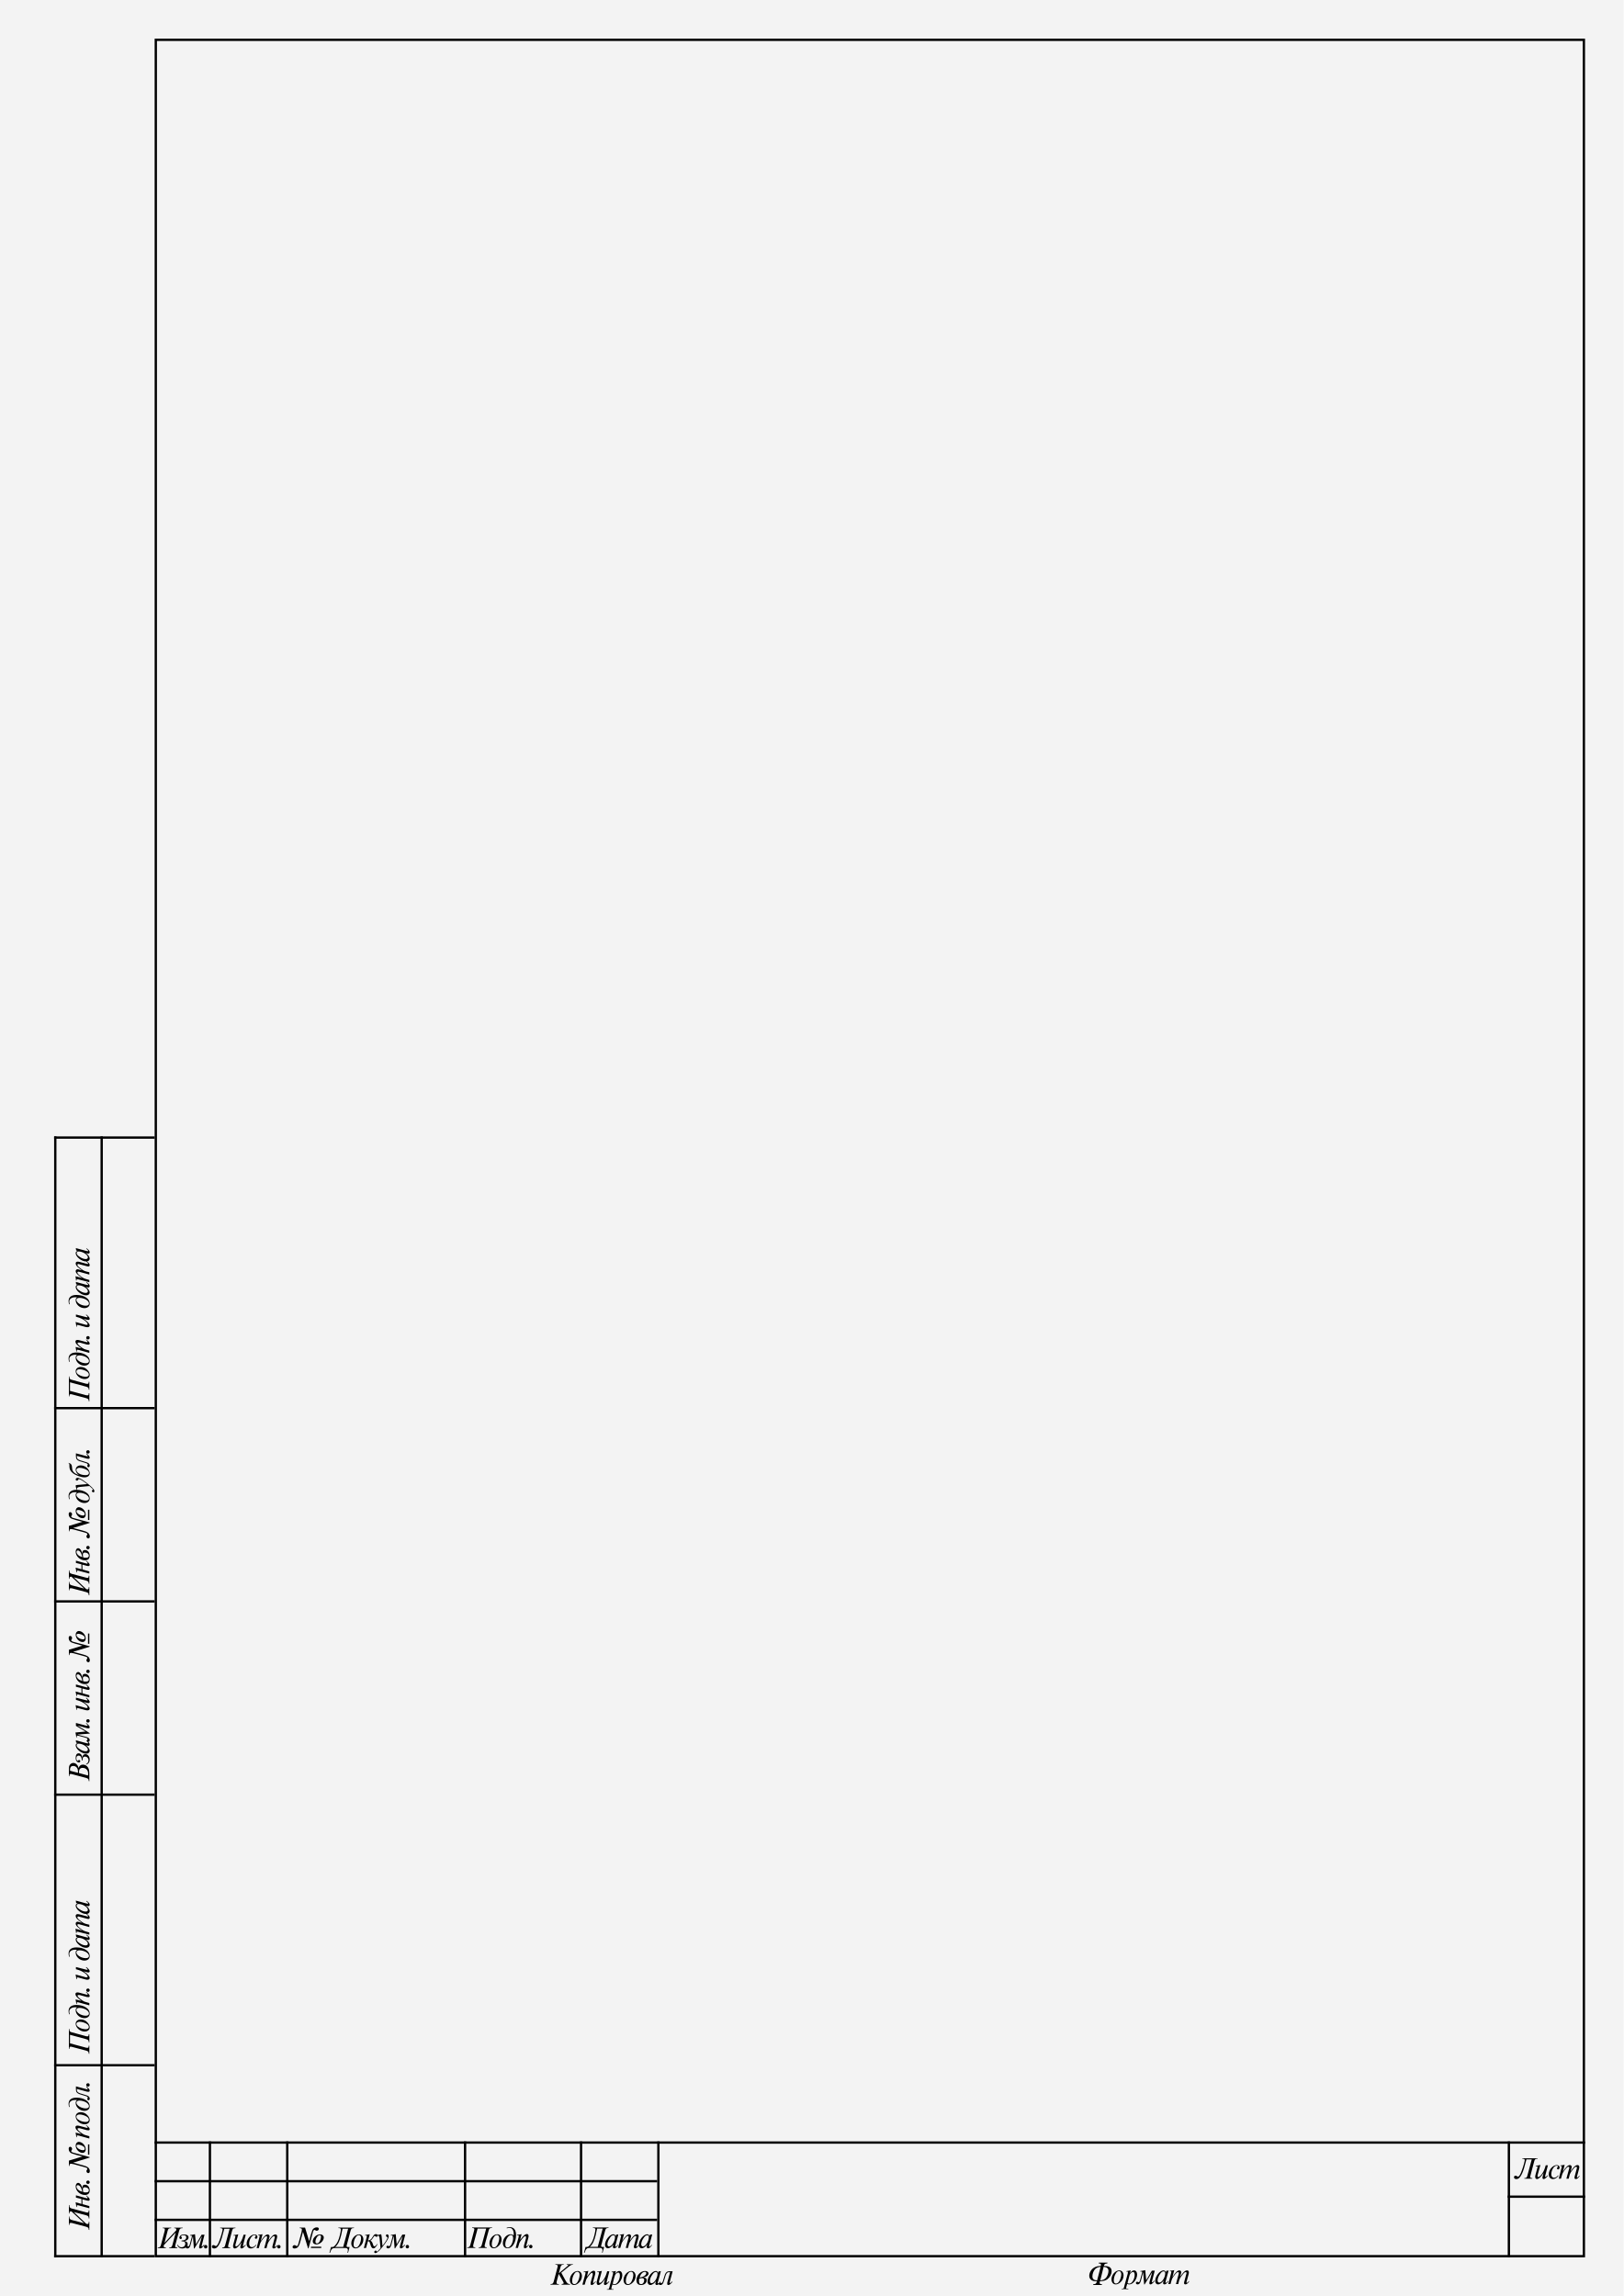
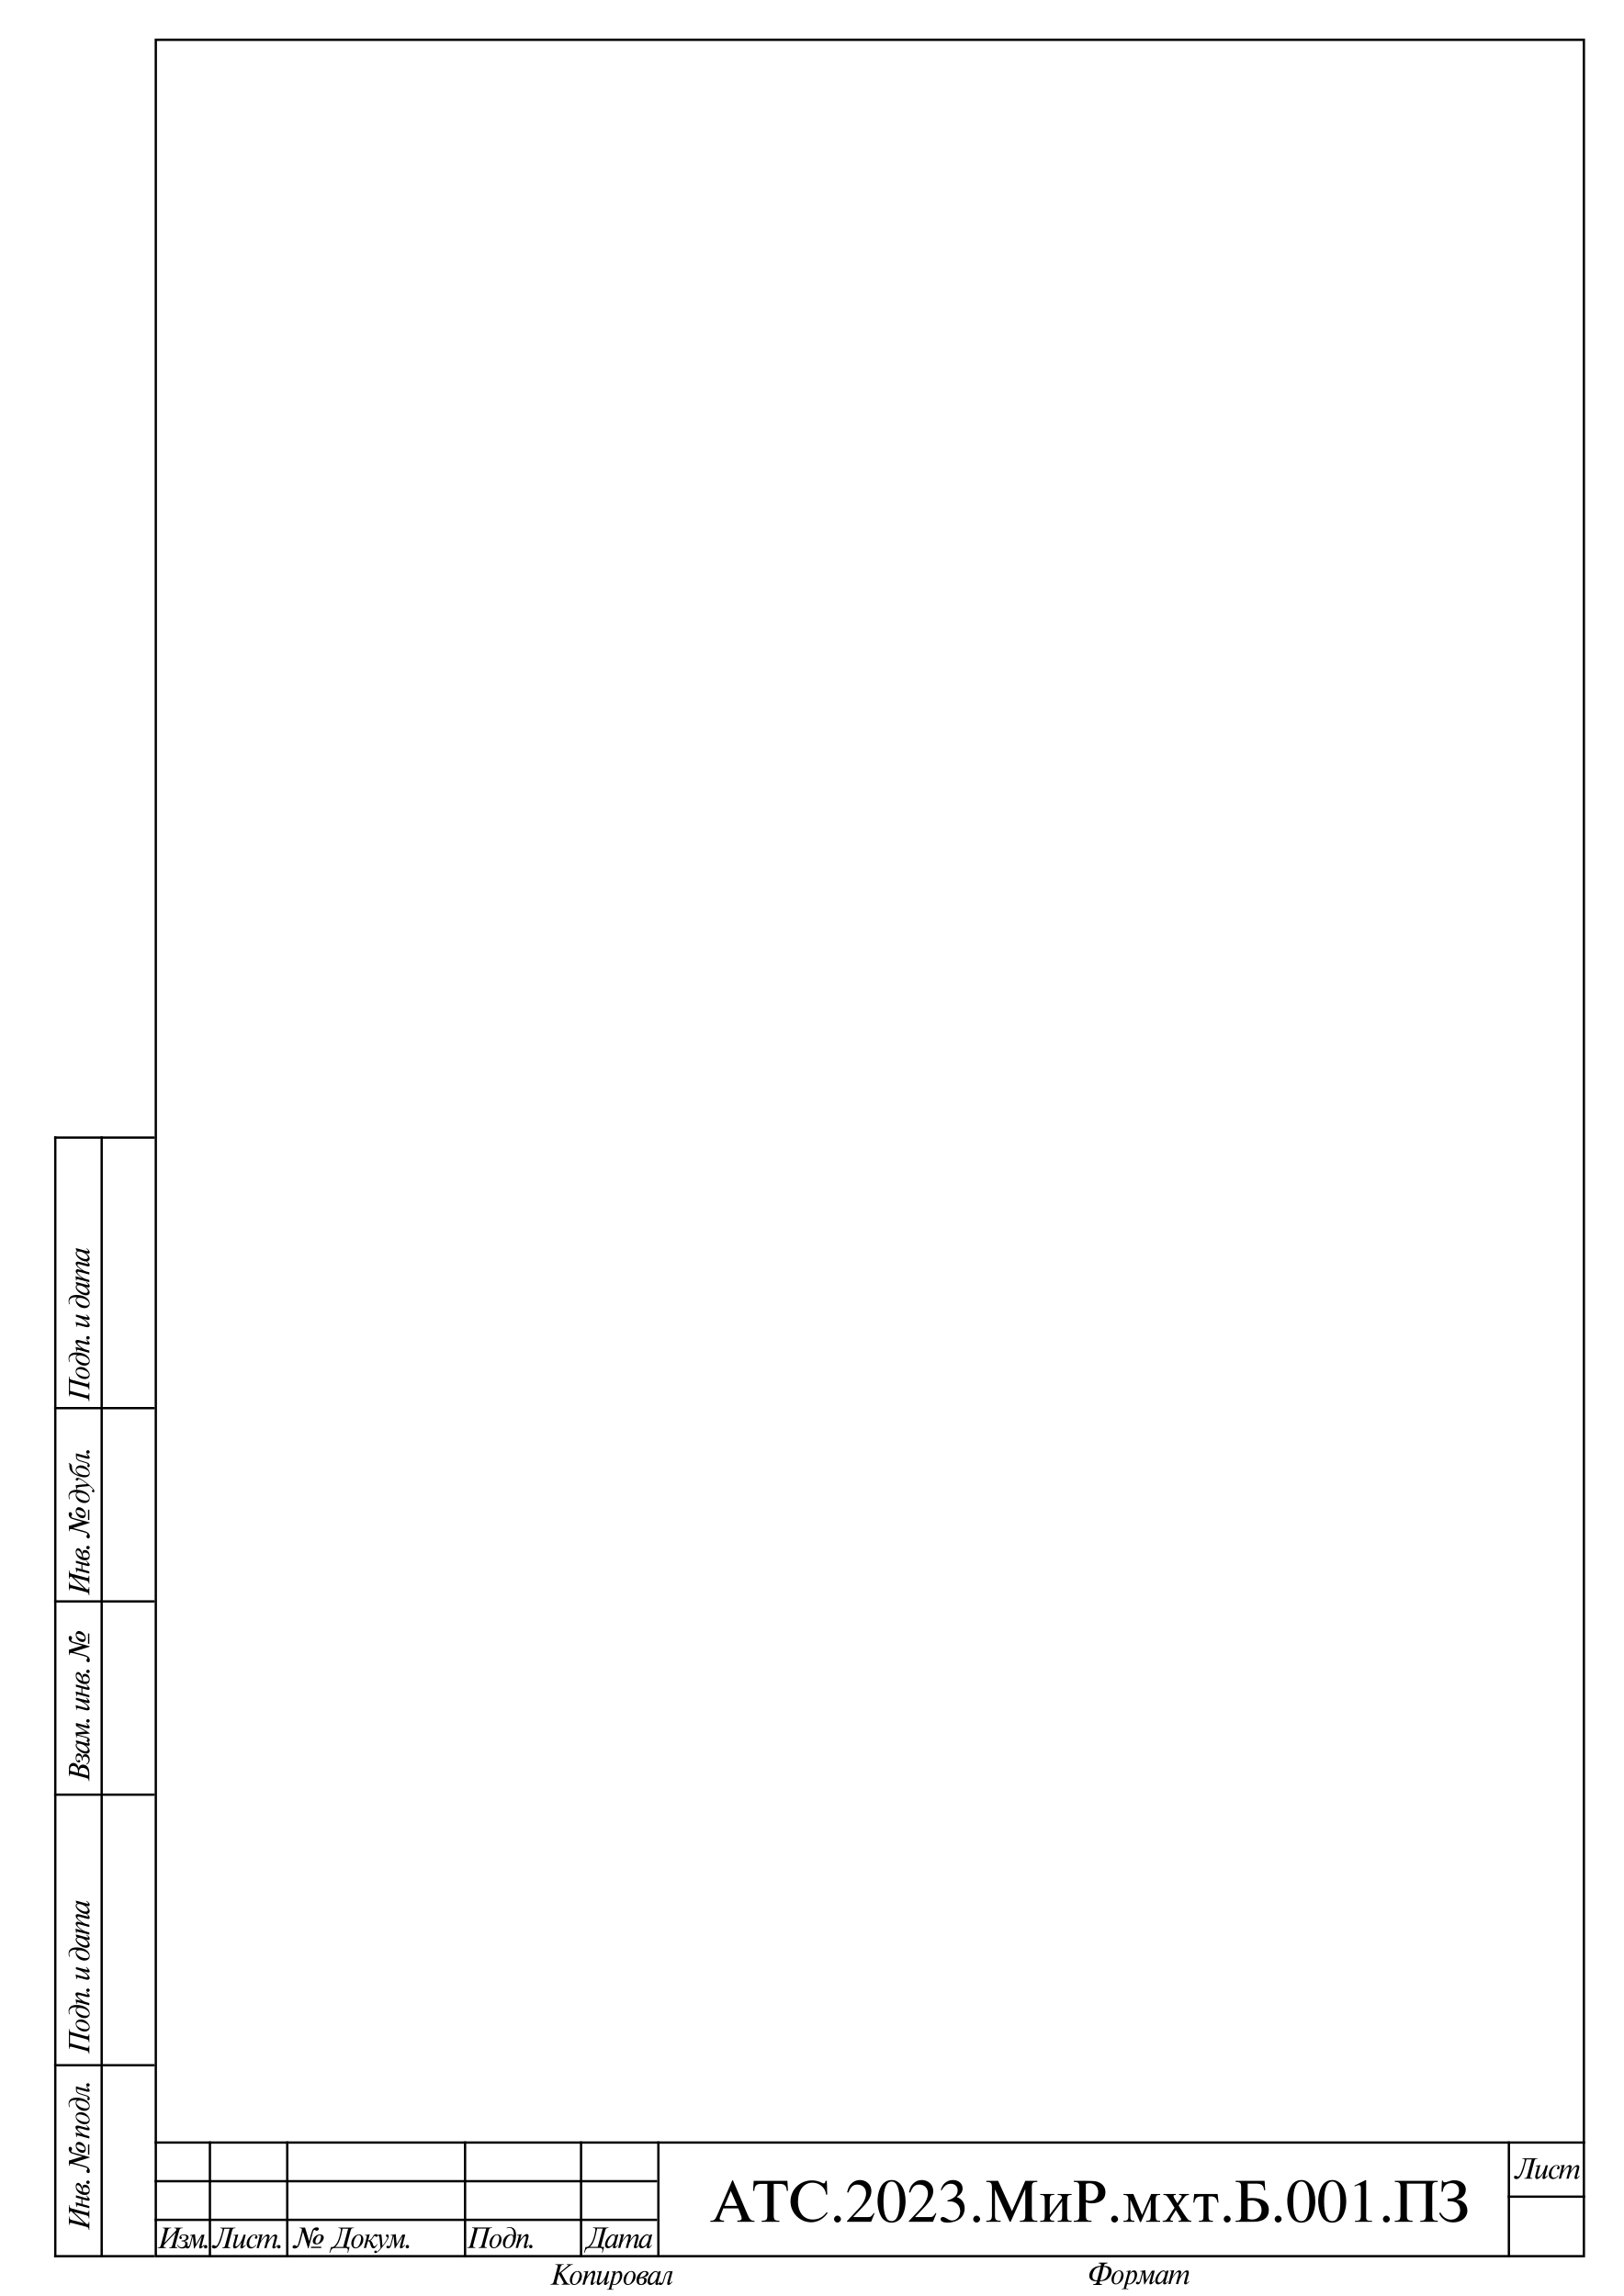
<svg xmlns="http://www.w3.org/2000/svg" width="210mm" height="297mm" viewBox="0 0 210 297" version="1.1" id="svg5">
  <defs id="defs2" />
  <g id="layer2">
-     <rect style="fill:#f3f3f3;fill-opacity:1;stroke:none;stroke-width:0.3" id="rect28987" width="210" height="297" x="0" y="0" />
+     <rect style="fill:none;fill-opacity:1;stroke:none;stroke-width:0.3" id="rect28987" width="210" height="297" x="0" y="0" />
  </g>
  <g id="layer4">
    <path style="fill:none;fill-opacity:1;stroke:#000000;stroke-width:0.3;stroke-opacity:1" d="M 7.15,292 V 147" id="path29659" />
    <path style="fill:none;fill-opacity:1;stroke:#000000;stroke-width:0.3;stroke-opacity:1" d="M 13.15,292 V 147" id="path34776" />
    <path style="fill:none;fill-opacity:1;stroke:#000000;stroke-width:0.3;stroke-opacity:1" d="M 7,147.15 H 20" id="path34812" />
    <path style="fill:none;fill-opacity:1;stroke:#000000;stroke-width:0.3;stroke-opacity:1" d="M 6.999,291.851 H 19.999" id="path34884" />
    <path style="fill:none;fill-opacity:1;stroke:#000000;stroke-width:0.3;stroke-opacity:1" d="M 7,182.15 H 20" id="path34922" />
    <path style="fill:none;fill-opacity:1;stroke:#000000;stroke-width:0.3;stroke-opacity:1" d="M 7,207.15 H 20" id="path34924" />
    <path style="fill:none;fill-opacity:1;stroke:#000000;stroke-width:0.3;stroke-opacity:1" d="M 7,267.15 H 20" id="path34926" />
    <path style="fill:none;fill-opacity:1;stroke:#000000;stroke-width:0.3;stroke-opacity:1" d="M 7,232.15 H 20" id="path34928" />
  </g>
  <g id="layer1">
    <rect style="fill:none;stroke:#000000;stroke-width:0.3" id="rect8074" width="184.7" height="286.7" x="20.15" y="5.15" />
    <path style="fill:none;stroke:#000000;stroke-width:0.3" d="M 20,277.15 H 205" id="path11946" />
    <path style="fill:none;stroke:#000000;stroke-width:0.3" d="M 20,282.15 H 85" id="path14859" />
    <path style="fill:none;stroke:#000000;stroke-width:0.3" d="M 20,287.15 H 85" id="path17765" />
    <path style="fill:none;stroke:#000000;stroke-width:0.3" d="m 195,284.15 h 10" id="path19945" />
    <path style="fill:none;stroke:#000000;stroke-width:0.3" d="m 85.15,277 v 15" id="path26570" />
    <path style="fill:none;stroke:#000000;stroke-width:0.3" d="m 195.15,277 v 15" id="path28172" />
    <path style="fill:none;stroke:#000000;stroke-width:0.3" d="m 27.15,277 v 15" id="path29080" />
    <path style="fill:none;stroke:#000000;stroke-width:0.3" d="m 37.15,277 v 15" id="path29082" />
    <path style="fill:none;stroke:#000000;stroke-width:0.3" d="m 60.15,277 v 15" id="path29084" />
    <path style="fill:none;stroke:#000000;stroke-width:0.3" d="m 75.15,277 v 15" id="path29086" />
+   </g>
+   <g id="layer5">
+     <text xml:space="preserve" style="font-size:8px;font-family:'TeX Gyre Termes';-inkscape-font-specification:'TeX Gyre Termes';fill:#000000;stroke-width:0.3" x="91.829" y="287.401" id="text284">
+       <tspan id="tspan282" style="stroke-width:0.3" x="91.829" y="287.401">АТС.2023.МиР.мхт.Б.001.ПЗ</tspan>
+     </text>
  </g>
  <g id="layer3">
    <text xml:space="preserve" style="font-size:4px;letter-spacing:-0.386px;fill:#f3f3f3;fill-opacity:1;stroke:none;stroke-width:0.3" x="20.428" y="290.805" id="text29144">
      <tspan id="tspan29142" style="font-style:italic;font-variant:normal;font-weight:normal;font-stretch:normal;font-size:4px;font-family:'TeX Gyre Termes';-inkscape-font-specification:'TeX Gyre Termes Italic';fill:#000000;fill-opacity:1;stroke-width:0.3" x="20.428" y="290.805">Изм.</tspan>
    </text>
    <text xml:space="preserve" style="font-size:4px;letter-spacing:-0.265px;fill:#f3f3f3;fill-opacity:1;stroke:none;stroke-width:0.3" x="27.48" y="290.805" id="text29361">
      <tspan id="tspan29359" style="font-style:italic;font-variant:normal;font-weight:normal;font-stretch:normal;font-size:4px;font-family:'TeX Gyre Termes';-inkscape-font-specification:'TeX Gyre Termes Italic';fill:#000000;fill-opacity:1;stroke-width:0.3" x="27.48" y="290.805">Лист.</tspan>
    </text>
    <text xml:space="preserve" style="font-size:4px;letter-spacing:-0.265px;fill:#f3f3f3;fill-opacity:1;stroke:none;stroke-width:0.3" x="37.798" y="290.793" id="text29365">
      <tspan id="tspan29363" style="font-style:italic;font-variant:normal;font-weight:normal;font-stretch:normal;font-size:4px;font-family:'TeX Gyre Termes';-inkscape-font-specification:'TeX Gyre Termes Italic';fill:#000000;fill-opacity:1;stroke-width:0.3" x="37.798" y="290.793">№  Докум.</tspan>
    </text>
    <text xml:space="preserve" style="font-size:4px;letter-spacing:-0.265px;fill:#f3f3f3;fill-opacity:1;stroke:none;stroke-width:0.3" x="60.461" y="290.781" id="text29369">
      <tspan id="tspan29367" style="font-style:italic;font-variant:normal;font-weight:normal;font-stretch:normal;font-size:4px;font-family:'TeX Gyre Termes';-inkscape-font-specification:'TeX Gyre Termes Italic';fill:#000000;fill-opacity:1;stroke-width:0.3" x="60.461" y="290.781">Подп.</tspan>
    </text>
    <text xml:space="preserve" style="font-size:4px;letter-spacing:-0.265px;fill:#f3f3f3;fill-opacity:1;stroke:none;stroke-width:0.3" x="75.856" y="290.781" id="text29466">
      <tspan id="tspan29464" style="font-style:italic;font-variant:normal;font-weight:normal;font-stretch:normal;font-size:4px;font-family:'TeX Gyre Termes';-inkscape-font-specification:'TeX Gyre Termes Italic';fill:#000000;fill-opacity:1;stroke-width:0.3" x="75.856" y="290.781">Дата</tspan>
    </text>
    <text xml:space="preserve" style="font-size:4px;letter-spacing:-0.265px;fill:#f3f3f3;fill-opacity:1;stroke:none;stroke-width:0.3" x="195.89" y="281.825" id="text29528">
      <tspan id="tspan29526" style="font-style:italic;font-variant:normal;font-weight:normal;font-stretch:normal;font-size:4px;font-family:'TeX Gyre Termes';-inkscape-font-specification:'TeX Gyre Termes Italic';fill:#000000;fill-opacity:1;stroke-width:0.3" x="195.89" y="281.825">Лист</tspan>
    </text>
    <text xml:space="preserve" style="font-size:4px;letter-spacing:-0.265px;fill:#f3f3f3;fill-opacity:1;stroke:none;stroke-width:0.3" x="-288.431" y="11.552" id="text34972" transform="rotate(-90)">
      <tspan id="tspan34970" style="font-style:italic;font-variant:normal;font-weight:normal;font-stretch:normal;font-size:4px;font-family:'TeX Gyre Termes';-inkscape-font-specification:'TeX Gyre Termes Italic';fill:#000000;fill-opacity:1;stroke-width:0.3" x="-288.431" y="11.552">Инв. № подл.</tspan>
    </text>
    <text xml:space="preserve" style="font-size:4px;letter-spacing:-0.265px;fill:#f3f3f3;fill-opacity:1;stroke:none;stroke-width:0.3" x="-265.631" y="11.552" id="text35018" transform="rotate(-90)">
      <tspan id="tspan35016" style="font-style:italic;font-variant:normal;font-weight:normal;font-stretch:normal;font-size:4px;font-family:'TeX Gyre Termes';-inkscape-font-specification:'TeX Gyre Termes Italic';fill:#000000;fill-opacity:1;stroke-width:0.3" x="-265.631" y="11.552">Подп. и дата</tspan>
    </text>
    <text xml:space="preserve" style="font-size:4px;letter-spacing:-0.265px;fill:#f3f3f3;fill-opacity:1;stroke:none;stroke-width:0.3" x="-230.432" y="11.552" id="text35022" transform="rotate(-90)">
      <tspan id="tspan35020" style="font-style:italic;font-variant:normal;font-weight:normal;font-stretch:normal;font-size:4px;font-family:'TeX Gyre Termes';-inkscape-font-specification:'TeX Gyre Termes Italic';fill:#000000;fill-opacity:1;stroke-width:0.3" x="-230.432" y="11.552">Взам. инв. №</tspan>
    </text>
    <text xml:space="preserve" style="font-size:4px;letter-spacing:-0.265px;fill:#f3f3f3;fill-opacity:1;stroke:none;stroke-width:0.3" x="-206.332" y="11.552" id="text35072" transform="rotate(-90)">
      <tspan id="tspan35070" style="font-style:italic;font-variant:normal;font-weight:normal;font-stretch:normal;font-size:4px;font-family:'TeX Gyre Termes';-inkscape-font-specification:'TeX Gyre Termes Italic';fill:#000000;fill-opacity:1;stroke-width:0.3" x="-206.332" y="11.552">Инв. № дубл.</tspan>
    </text>
    <text xml:space="preserve" style="font-size:4px;letter-spacing:-0.265px;fill:#f3f3f3;fill-opacity:1;stroke:none;stroke-width:0.3" x="-181.231" y="11.552" id="text35076" transform="rotate(-90)">
      <tspan id="tspan35074" style="font-style:italic;font-variant:normal;font-weight:normal;font-stretch:normal;font-size:4px;font-family:'TeX Gyre Termes';-inkscape-font-specification:'TeX Gyre Termes Italic';fill:#000000;fill-opacity:1;stroke-width:0.3" x="-181.231" y="11.552">Подп. и дата</tspan>
    </text>
    <text xml:space="preserve" style="font-size:4px;letter-spacing:-0.265px;fill:#f3f3f3;fill-opacity:1;stroke:none;stroke-width:0.3" x="71.213" y="295.53" id="text35130">
      <tspan id="tspan35128" style="font-style:italic;font-variant:normal;font-weight:normal;font-stretch:normal;font-size:4px;font-family:'TeX Gyre Termes';-inkscape-font-specification:'TeX Gyre Termes Italic';fill:#000000;fill-opacity:1;stroke-width:0.3" x="71.213" y="295.53">Копировал</tspan>
    </text>
    <text xml:space="preserve" style="font-size:4px;letter-spacing:-0.265px;fill:#f3f3f3;fill-opacity:1;stroke:none;stroke-width:0.3" x="140.583" y="295.454" id="text35134">
      <tspan id="tspan35132" style="font-style:italic;font-variant:normal;font-weight:normal;font-stretch:normal;font-size:4px;font-family:'TeX Gyre Termes';-inkscape-font-specification:'TeX Gyre Termes Italic';fill:#000000;fill-opacity:1;stroke-width:0.3" x="140.583" y="295.454">Формат</tspan>
    </text>
  </g>
</svg>
